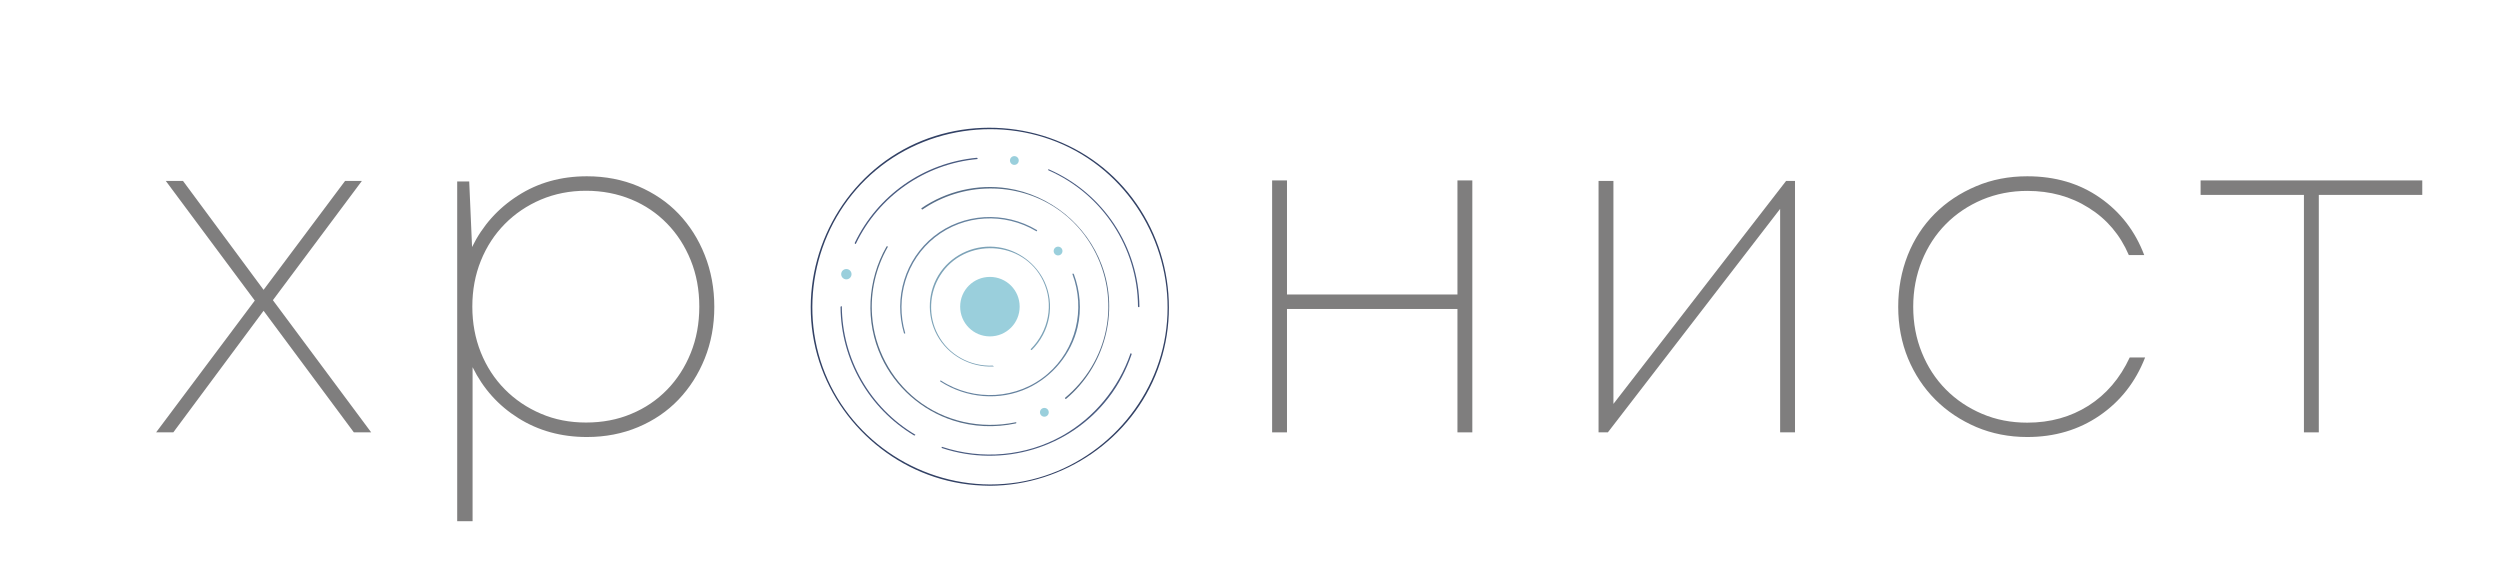
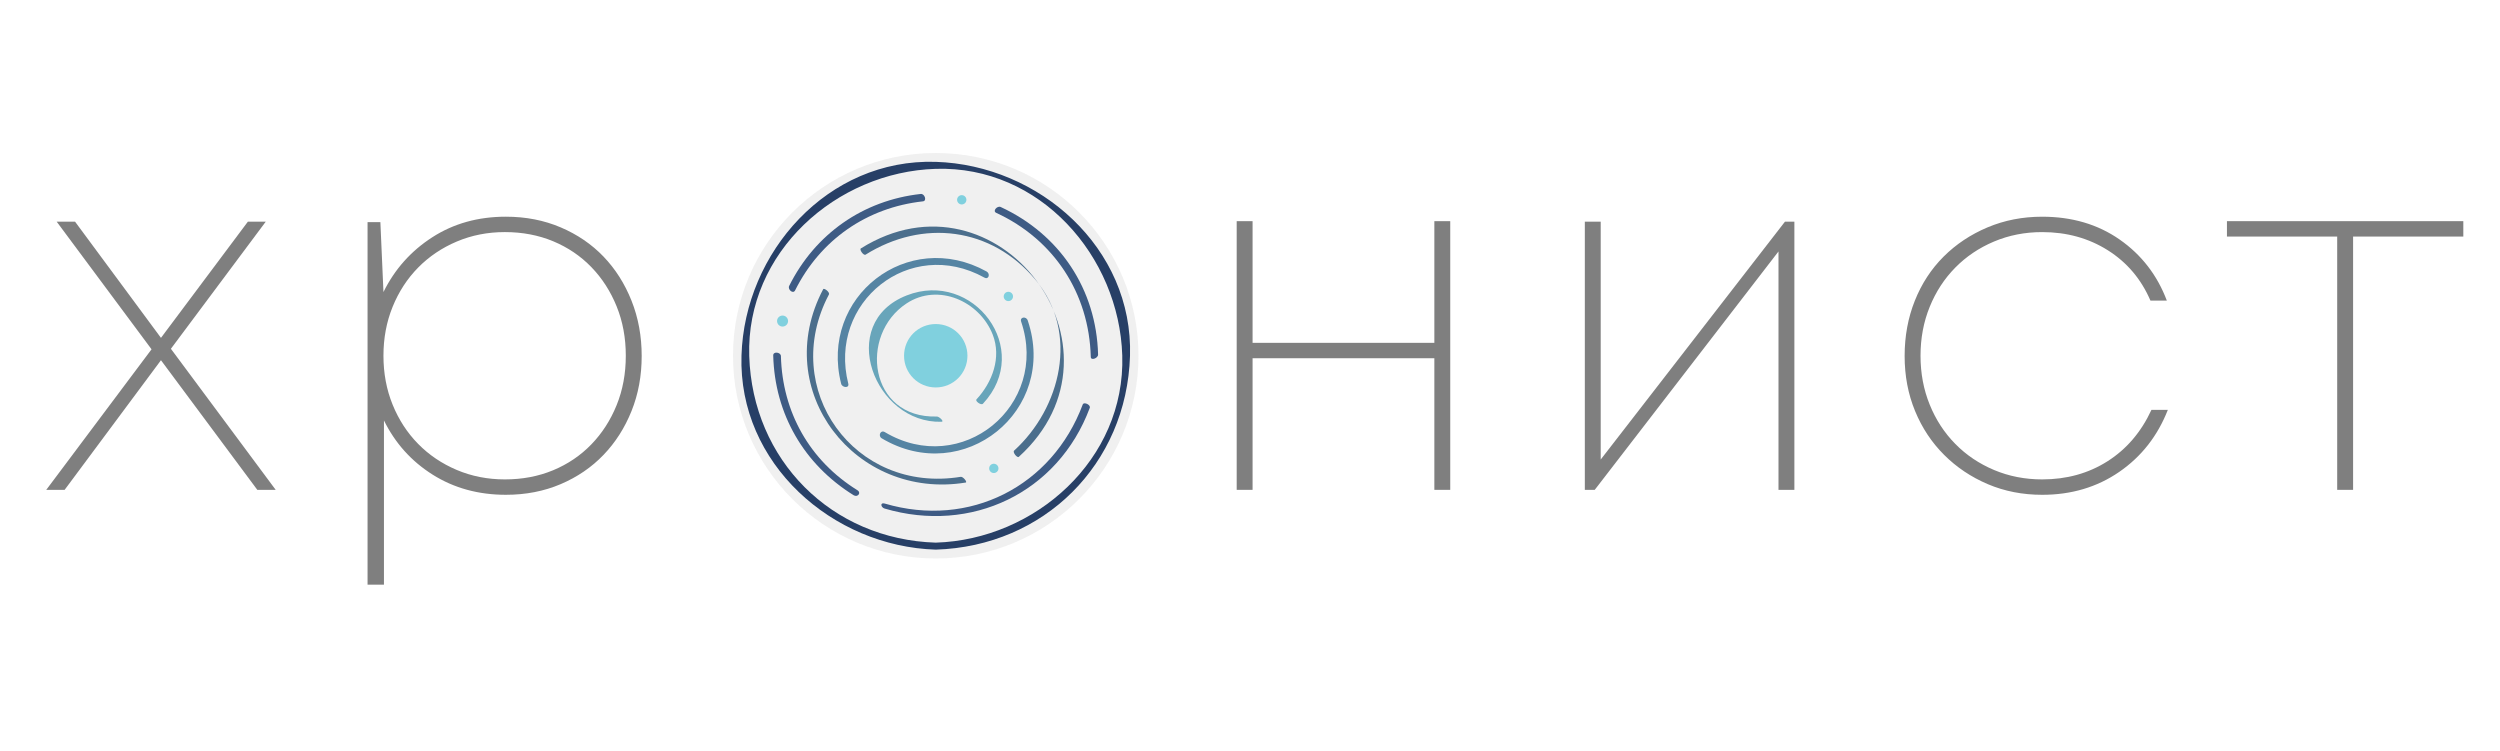
- <svg xmlns="http://www.w3.org/2000/svg" version="1.1" id="Слой_1" x="0px" y="0px" viewBox="0 0 1933 445" style="enable-background:new 0 0 1933 445;" xml:space="preserve">
+ <svg xmlns="http://www.w3.org/2000/svg" version="1.1" id="Layer_1" x="0px" y="0px" width="283.46px" height="85.04px" viewBox="0 0 283.46 85.04" enable-background="new 0 0 283.46 85.04" xml:space="preserve">
+   <circle opacity="0.65" fill="#E8E8E8" cx="106.099" cy="40.336" r="22.988" />
  <g>
-     <path style="fill:#7F7E7E;" d="M273.6,334.3l-69.8-94l-69.8,94h-13.3L197,232.4l-68.8-92.5h13.3l62.3,84.2l63-84.2h13L211,232.1   l76,102.2H273.6z" />
-     <path style="fill:#7F7E7E;" d="M453.8,136.3c14.4,0,27.6,2.6,39.7,7.7c12.1,5.2,22.5,12.2,31.1,21.2c8.6,9,15.4,19.6,20.3,32   c4.9,12.3,7.4,25.7,7.4,40.1c0,14.4-2.5,27.7-7.4,39.9c-4.9,12.2-11.7,22.8-20.3,31.8c-8.6,9-19,16.1-31.1,21.2   c-12.1,5.1-25.3,7.7-39.7,7.7c-19.9,0-37.6-4.9-53-14.6c-15.5-9.7-27.2-22.8-35.4-39.4v119.1h-11.9V140.3h9.3l2.2,50.7   c8.1-16.5,19.9-29.8,35.4-39.7C415.9,141.3,433.7,136.3,453.8,136.3z M453.1,326.7c12.7,0,24.4-2.2,35-6.7   c10.7-4.4,19.9-10.7,27.7-18.7c7.8-8,13.9-17.5,18.3-28.4c4.4-10.9,6.6-22.9,6.6-35.8c0-13-2.2-24.9-6.6-35.8   c-4.4-10.9-10.5-20.4-18.3-28.4c-7.8-8-17-14.3-27.7-18.7c-10.7-4.4-22.3-6.7-35-6.7c-12.5,0-24.1,2.3-34.8,6.8   c-10.8,4.6-20.1,10.9-28,18.9c-7.9,8-14.1,17.5-18.5,28.4c-4.4,10.9-6.6,22.7-6.6,35.5c0,12.7,2.2,24.5,6.6,35.5   c4.4,10.9,10.6,20.4,18.5,28.4c7.9,8,17.2,14.3,28,18.9C429,324.5,440.6,326.7,453.1,326.7z" />
-     <path style="fill:#7F7E7E;" d="M1138.4,139.5v194.8h-11.5v-95.4H995.1v95.4h-11.5V139.5h11.5v88.2h131.8v-88.2H1138.4z" />
-     <path style="fill:#7F7E7E;" d="M1387.9,139.9v194.4h-11.5V161.5l-133.2,172.8h-7.2V139.9h11.5v172.4L1381,139.9H1387.9z" />
-     <path style="fill:#7F7E7E;" d="M1567.5,337.9c-14.2,0-27.3-2.6-39.4-7.7c-12.1-5.2-22.7-12.2-31.7-21.2c-9-9-16-19.6-21.1-31.8   c-5-12.2-7.6-25.5-7.6-39.9c0-14.4,2.5-27.7,7.4-40.1c4.9-12.3,11.9-23,20.9-32c9-9,19.6-16,31.9-21.2c12.2-5.2,25.4-7.7,39.6-7.7   c21.6,0,40.3,5.5,56.2,16.6c15.8,11,27.2,25.8,34.2,44.3H1646c-6.7-15.6-17-27.8-31-36.5c-13.9-8.8-29.8-13.1-47.5-13.1   c-12.5,0-24.1,2.3-34.9,6.8c-10.8,4.6-20.2,10.9-28.1,18.9c-7.9,8-14.1,17.5-18.5,28.4c-4.4,10.9-6.7,22.7-6.7,35.5   c0,12.7,2.2,24.5,6.7,35.5c4.4,10.9,10.6,20.4,18.5,28.4c7.9,8,17.3,14.3,28.1,18.9c10.8,4.6,22.4,6.8,34.9,6.8   c17.8,0,33.5-4.4,47.3-13.1c13.8-8.8,24.4-21.2,31.9-37.3h11.9c-7.4,19-19.2,34-35.3,45C1607.2,332.4,1588.6,337.9,1567.5,337.9z" />
-     <path style="fill:#7F7E7E;" d="M1872.8,150.7h-79.9v183.6h-11.5V150.7h-79.9v-11.2h171.4V150.7z" />
+     <path fill="#7F7F7F" d="M29.175,55.541L18.251,40.843L7.327,55.541H5.244l11.938-15.936L6.427,25.133H8.51l9.741,13.175   l9.854-13.175h2.027L19.377,39.547l11.881,15.994H29.175z" />
+     <path fill="#7F7F7F" d="M57.358,24.57c2.248,0,4.318,0.402,6.21,1.208c1.893,0.807,3.513,1.911,4.862,3.316   c1.349,1.407,2.407,3.074,3.175,5.003c0.768,1.931,1.152,4.019,1.152,6.267c0,2.249-0.384,4.328-1.152,6.239   c-0.768,1.912-1.826,3.568-3.175,4.973c-1.349,1.407-2.969,2.512-4.862,3.32c-1.892,0.805-3.962,1.206-6.21,1.206   c-3.109,0-5.873-0.759-8.288-2.275c-2.418-1.52-4.263-3.57-5.536-6.155v18.622h-1.859V25.189h1.454l0.349,7.924   c1.273-2.584,3.119-4.654,5.536-6.211C51.43,25.347,54.211,24.57,57.358,24.57z M57.244,54.357c1.985,0,3.811-0.347,5.479-1.041   c1.666-0.695,3.109-1.671,4.326-2.93c1.218-1.258,2.173-2.739,2.866-4.446c0.694-1.709,1.041-3.576,1.041-5.604   c0-2.027-0.347-3.895-1.041-5.602c-0.692-1.708-1.648-3.191-2.866-4.449c-1.217-1.257-2.66-2.233-4.326-2.929   c-1.668-0.693-3.494-1.041-5.479-1.041c-1.947,0-3.765,0.357-5.449,1.07c-1.687,0.713-3.148,1.698-4.385,2.955   c-1.237,1.259-2.2,2.741-2.894,4.449c-0.693,1.708-1.039,3.558-1.039,5.546c0,1.99,0.346,3.839,1.039,5.546   c0.694,1.709,1.657,3.191,2.894,4.449c1.236,1.259,2.698,2.243,4.385,2.957C53.479,54,55.297,54.357,57.244,54.357z" />
+     <path fill="#7F7F7F" d="M164.434,25.077v30.464h-1.801V40.618h-20.611v14.923h-1.801V25.077h1.801v13.795h20.611V25.077H164.434z" />
+     <path fill="#7F7F7F" d="M203.454,25.133v30.408h-1.802v-27.03l-20.835,27.03h-1.123V25.133h1.8v26.972l20.892-26.972H203.454z" />
+     <path fill="#7F7F7F" d="M231.551,56.103c-2.214,0-4.27-0.401-6.164-1.206c-1.896-0.809-3.547-1.913-4.953-3.32   c-1.409-1.404-2.508-3.061-3.296-4.973c-0.789-1.911-1.183-3.99-1.183-6.239c0-2.248,0.383-4.336,1.155-6.267   c0.768-1.929,1.858-3.596,3.265-5.003c1.408-1.405,3.07-2.509,4.983-3.316c1.915-0.806,3.979-1.208,6.192-1.208   c3.38,0,6.308,0.863,8.785,2.59s4.26,4.036,5.351,6.926h-1.858c-1.051-2.44-2.666-4.345-4.843-5.716   c-2.178-1.37-4.655-2.055-7.435-2.055c-1.951,0-3.771,0.357-5.461,1.07c-1.69,0.713-3.155,1.698-4.391,2.955   c-1.239,1.259-2.208,2.741-2.899,4.449c-0.695,1.708-1.043,3.558-1.043,5.546c0,1.99,0.348,3.839,1.043,5.546   c0.691,1.709,1.66,3.191,2.899,4.449c1.235,1.259,2.7,2.243,4.391,2.957c1.689,0.712,3.51,1.069,5.461,1.069   c2.779,0,5.249-0.684,7.406-2.056c2.158-1.37,3.82-3.313,4.983-5.827h1.858c-1.163,2.964-3.004,5.312-5.52,7.039   C237.766,55.239,234.856,56.103,231.551,56.103z" />
+     <path fill="#7F7F7F" d="M279.301,26.822h-12.498v28.719H265V26.822h-12.5v-1.746h26.801V26.822z" />
    <g>
-       <path style="fill:none;stroke:#262424;stroke-width:0.227;stroke-miterlimit:10;" d="M713.7,258.5" />
+       <path fill="none" stroke="#000000" stroke-width="0.177" stroke-miterlimit="10" d="M98.004,43.682" />
      <g>
        <g>
-           <path style="fill:#324165;" d="M765.4,374.6c-57.3-0.3-109.8-36.6-129.3-90.7c-19.4-53.9-2.7-115.8,41.3-152.4      c44.5-37.1,109.5-42.1,159.1-12.1c49.2,29.8,75,88.7,63.6,145.1c-11.2,55.4-56.9,99.4-112.8,108.4      C780.2,374,772.8,374.6,765.4,374.6c-0.7,0-0.7,1,0,1c57.3-0.3,109.9-36.2,129.9-90.2c20.4-54.9,3.2-118.4-42.1-155.5      c-44.8-36.7-109.9-41.5-159.5-11.5c-49.5,29.9-75.4,88.9-64.3,145.6c11,56.2,57.3,100.7,113.8,109.8c7.3,1.2,14.7,1.7,22.1,1.8      C766.2,375.6,766.1,374.6,765.4,374.6z" />
+           <path fill="#273F66" d="M106.098,61.527c-11.82-0.367-20.781-9.359-21.147-21.166c-0.366-11.787,9.882-20.867,21.15-21.217      c11.816-0.367,20.796,9.905,21.146,21.166C127.613,52.097,117.367,61.177,106.098,61.527c-0.569,0.018-0.543,0.811,0.003,0.793      c12.263-0.381,21.642-9.666,22.024-21.959c0.381-12.271-10.332-21.646-22.027-22.01c-12.259-0.381-21.662,10.241-22.025,21.959      c-0.381,12.271,10.333,21.646,22.028,22.01C106.675,62.338,106.643,61.544,106.098,61.527z" />
        </g>
      </g>
      <g>
        <g>
-           <path style="fill:#495B81;" d="M881,237.2c-0.4-46.1-27.7-87.7-69.9-106.2c-0.6-0.3-1.1,0.4-0.4,0.7      c41.8,18.3,68.9,59.7,69.2,105.3C879.9,237.6,881,237.7,881,237.2L881,237.2z" />
+           <path fill="#3E5B84" d="M124.505,40.199c-0.19-7.392-4.343-13.631-11.045-16.73c-0.373-0.172-0.964,0.451-0.501,0.666      c6.55,3.028,10.534,9.13,10.718,16.337C123.688,40.926,124.515,40.613,124.505,40.199L124.505,40.199z" />
        </g>
      </g>
      <g>
        <g>
-           <path style="fill:#495B81;" d="M728.5,346.5c46.6,15.4,98.7,0,128.7-39.1c7.8-10.1,13.7-21.5,17.8-33.5c0.1-0.4-0.7-1.1-0.9-0.6      c-9.2,26.8-28,49.7-52.7,63.6c-28.3,15.9-62.3,18.8-93,8.6C727.8,345.4,728,346.4,728.5,346.5L728.5,346.5z" />
+           <path fill="#3E5B84" d="M100.304,57.663c9.803,2.89,19.644-1.75,23.259-11.415c0.131-0.351-0.672-0.721-0.797-0.387      c-3.476,9.292-12.842,14.066-22.448,11.235C99.751,56.93,99.867,57.535,100.304,57.663L100.304,57.663z" />
        </g>
      </g>
      <g>
        <g>
-           <path style="fill:#495B81;" d="M649.9,237.3c0.3,40.8,21.9,78.5,56.9,99.4c0.3,0.2,1.2-0.4,0.9-0.6      c-35-20.8-56.5-58.4-56.8-99.2C650.9,236.6,649.9,236.9,649.9,237.3L649.9,237.3z" />
+           <path fill="#3E5B84" d="M87.671,40.302c0.17,6.643,3.486,12.354,9.122,15.851c0.44,0.273,0.908-0.271,0.418-0.574      c-5.413-3.359-8.505-8.857-8.668-15.208C88.531,39.926,87.658,39.812,87.671,40.302L87.671,40.302z" />
        </g>
      </g>
      <g>
        <g>
-           <path style="fill:#495B81;" d="M755.2,122c-40.8,3.8-76.6,28.9-94.3,65.8c-0.2,0.5,0.6,1.2,0.9,0.6      c17.6-36.7,53.2-61.6,93.8-65.4C756.2,123,755.8,121.9,755.2,122L755.2,122z" />
+           <path fill="#3E5B84" d="M104.4,21.991c-6.547,0.723-11.98,4.539-14.921,10.426c-0.196,0.393,0.44,0.972,0.675,0.503      c2.862-5.729,8.133-9.389,14.495-10.091C105.131,22.776,104.84,21.942,104.4,21.991L104.4,21.991z" />
        </g>
      </g>
      <g>
        <g>
-           <path style="fill:#576E89;" d="M785.3,326.5c-26.9,5.6-55.2-0.5-76.8-17.7c-19.8-15.8-32.4-39.5-34.2-64.7      c-1.4-18.5,2.9-36.9,12.1-53.1c0.3-0.6-0.7-0.9-1-0.3c-14.9,26.1-16.6,58.2-3.9,85.5c10.7,23.1,31.1,41.1,55.4,48.9      c15.7,5.1,32.4,5.7,48.5,2.3C786.1,327.3,786,326.3,785.3,326.5L785.3,326.5z" />
+           <path fill="#4B6E8C" d="M108.931,54.064c-12.068,1.968-20.596-9.949-14.946-20.671c0.137-0.259-0.553-0.786-0.65-0.601      c-6.081,11.541,3.688,23.956,16.158,21.922C109.725,54.677,109.198,54.021,108.931,54.064L108.931,54.064z" />
        </g>
      </g>
      <g>
        <g>
-           <path style="fill:#576E89;" d="M713.2,162c31-21.2,72.6-21.9,103.8-0.8c30.2,20.4,45.4,57.9,38.2,93.6      c-4.1,20.7-15.5,39.3-31.7,52.8c-0.3,0.2,0.4,1.1,0.7,0.9c29.9-25.1,41.4-66.8,27.7-103.5c-11.6-31.2-40-54.4-72.9-59.4      c-23.3-3.5-47.1,2.1-66.6,15.4C712.3,161.3,712.9,162.2,713.2,162L713.2,162z" />
+           <path fill="#4B6E8C" d="M98.146,28.872c6.455-4.036,14.252-3.152,19.27,2.861c5.011,6.005,2.834,14.581-2.434,19.361      c-0.2,0.182,0.357,0.867,0.536,0.705c13.536-12.282-2.406-33.327-17.909-23.633C97.406,28.294,97.917,29.016,98.146,28.872      L98.146,28.872z" />
        </g>
      </g>
      <g>
        <g>
-           <path style="fill:#65829F;" d="M727.1,295c20.1,13,45.8,15.2,67.6,5.1c19.2-8.9,33.7-26.5,38.5-47.1c3.2-13.7,2-28-2.9-41.1      c-0.2-0.5-1.3-0.5-1.1,0.1c10.2,27.1,2.9,58.1-19.2,77.1c-23.1,19.9-56.9,21.7-82.4,5.2C727.1,294,726.5,294.6,727.1,295      L727.1,295z" />
+           <path fill="#5584A3" d="M99.969,49.695c9.278,5.526,20.022-3.131,16.559-13.362c-0.169-0.5-0.931-0.408-0.745,0.14      c3.222,9.521-6.759,17.705-15.462,12.52C99.827,48.698,99.534,49.436,99.969,49.695L99.969,49.695z" />
        </g>
      </g>
      <g>
        <g>
-           <path style="fill:#65829F;" d="M801.6,177.8c-24.8-14.8-56.8-13.2-79.5,4.9c-22.3,17.8-31.2,47.5-23.2,74.8c0.2,0.6,1.2,0.7,1,0      c-7.9-26.9,0.8-56.3,22.9-73.9c22.5-17.9,53.9-19.5,78.5-4.8C801.9,179,802.2,178.1,801.6,177.8L801.6,177.8z" />
+           <path fill="#5584A3" d="M111.858,30.779c-8.935-4.941-18.982,2.878-16.485,12.734c0.114,0.45,0.946,0.531,0.809-0.012      c-2.335-9.217,6.949-16.718,15.427-12.029C112.115,31.753,112.312,31.031,111.858,30.779L111.858,30.779z" />
        </g>
      </g>
      <g>
        <g>
-           <path style="fill:#7CA2B7;" d="M767.6,282.7c-17.6,0.7-34.2-8.4-42.4-24c-7.6-14.2-6.9-31.9,1.7-45.6      c18.6-29.8,64.5-27.9,79.7,4.2c8.5,17.8,4.2,38.9-9.7,52.7c-0.2,0.2,0.7,0.9,0.9,0.6c14-13.9,18.2-35.1,9.7-53.1      c-6.6-13.9-20.1-24-35.4-26.3c-17.2-2.6-34.7,4.8-44.8,19c-10.1,14.3-11.1,33.5-2.8,48.9c8.6,15.8,25.8,25.1,43.7,24.3      C768.7,283.4,767.9,282.7,767.6,282.7L767.6,282.7z" />
+           <path fill="#68A5BA" d="M106.228,47.227c-7.691,0.231-8.884-9.245-3.435-12.826c3.583-2.355,8.279-0.249,9.763,3.534      c1.021,2.601-0.048,5.425-1.842,7.351c-0.176,0.188,0.53,0.713,0.737,0.49c5.764-6.186-1.113-15.238-8.65-12.279      c-8.037,3.155-3.645,14.552,3.951,14.324C107.109,47.81,106.484,47.22,106.228,47.227L106.228,47.227z" />
        </g>
      </g>
      <g>
-         <path style="fill:#9ACFDC;" d="M788.4,237.1c0-12.7-10.2-23-23-23c-12.7,0-23,10.2-23,23c0,12.7,10.2,23,23,23     C778.2,260.1,788.4,249.8,788.4,237.1z" />
+         <path fill="#80D0DE" d="M109.693,40.336c0-1.993-1.602-3.595-3.594-3.595c-1.993,0-3.594,1.602-3.594,3.595     s1.601,3.595,3.594,3.595C108.091,43.931,109.693,42.329,109.693,40.336z" />
      </g>
      <g>
-         <ellipse style="fill:#9ACFDC;" cx="818.1" cy="194.1" rx="3.4" ry="3.4" />
+         <circle fill="#80D0DE" cx="114.332" cy="33.612" r="0.528" />
      </g>
      <g>
-         <circle style="fill:#9ACFDC;" cx="807.5" cy="318.8" r="3.4" />
+         <circle fill="#80D0DE" cx="112.682" cy="53.108" r="0.527" />
      </g>
      <g>
-         <circle style="fill:#9ACFDC;" cx="654.4" cy="212" r="4" />
+         <circle fill="#80D0DE" cx="88.73" cy="36.403" r="0.624" />
      </g>
      <g>
-         <circle style="fill:#9ACFDC;" cx="784.3" cy="124.1" r="3.4" />
+         <circle fill="#80D0DE" cx="109.046" cy="22.654" r="0.528" />
      </g>
    </g>
  </g>
</svg>
